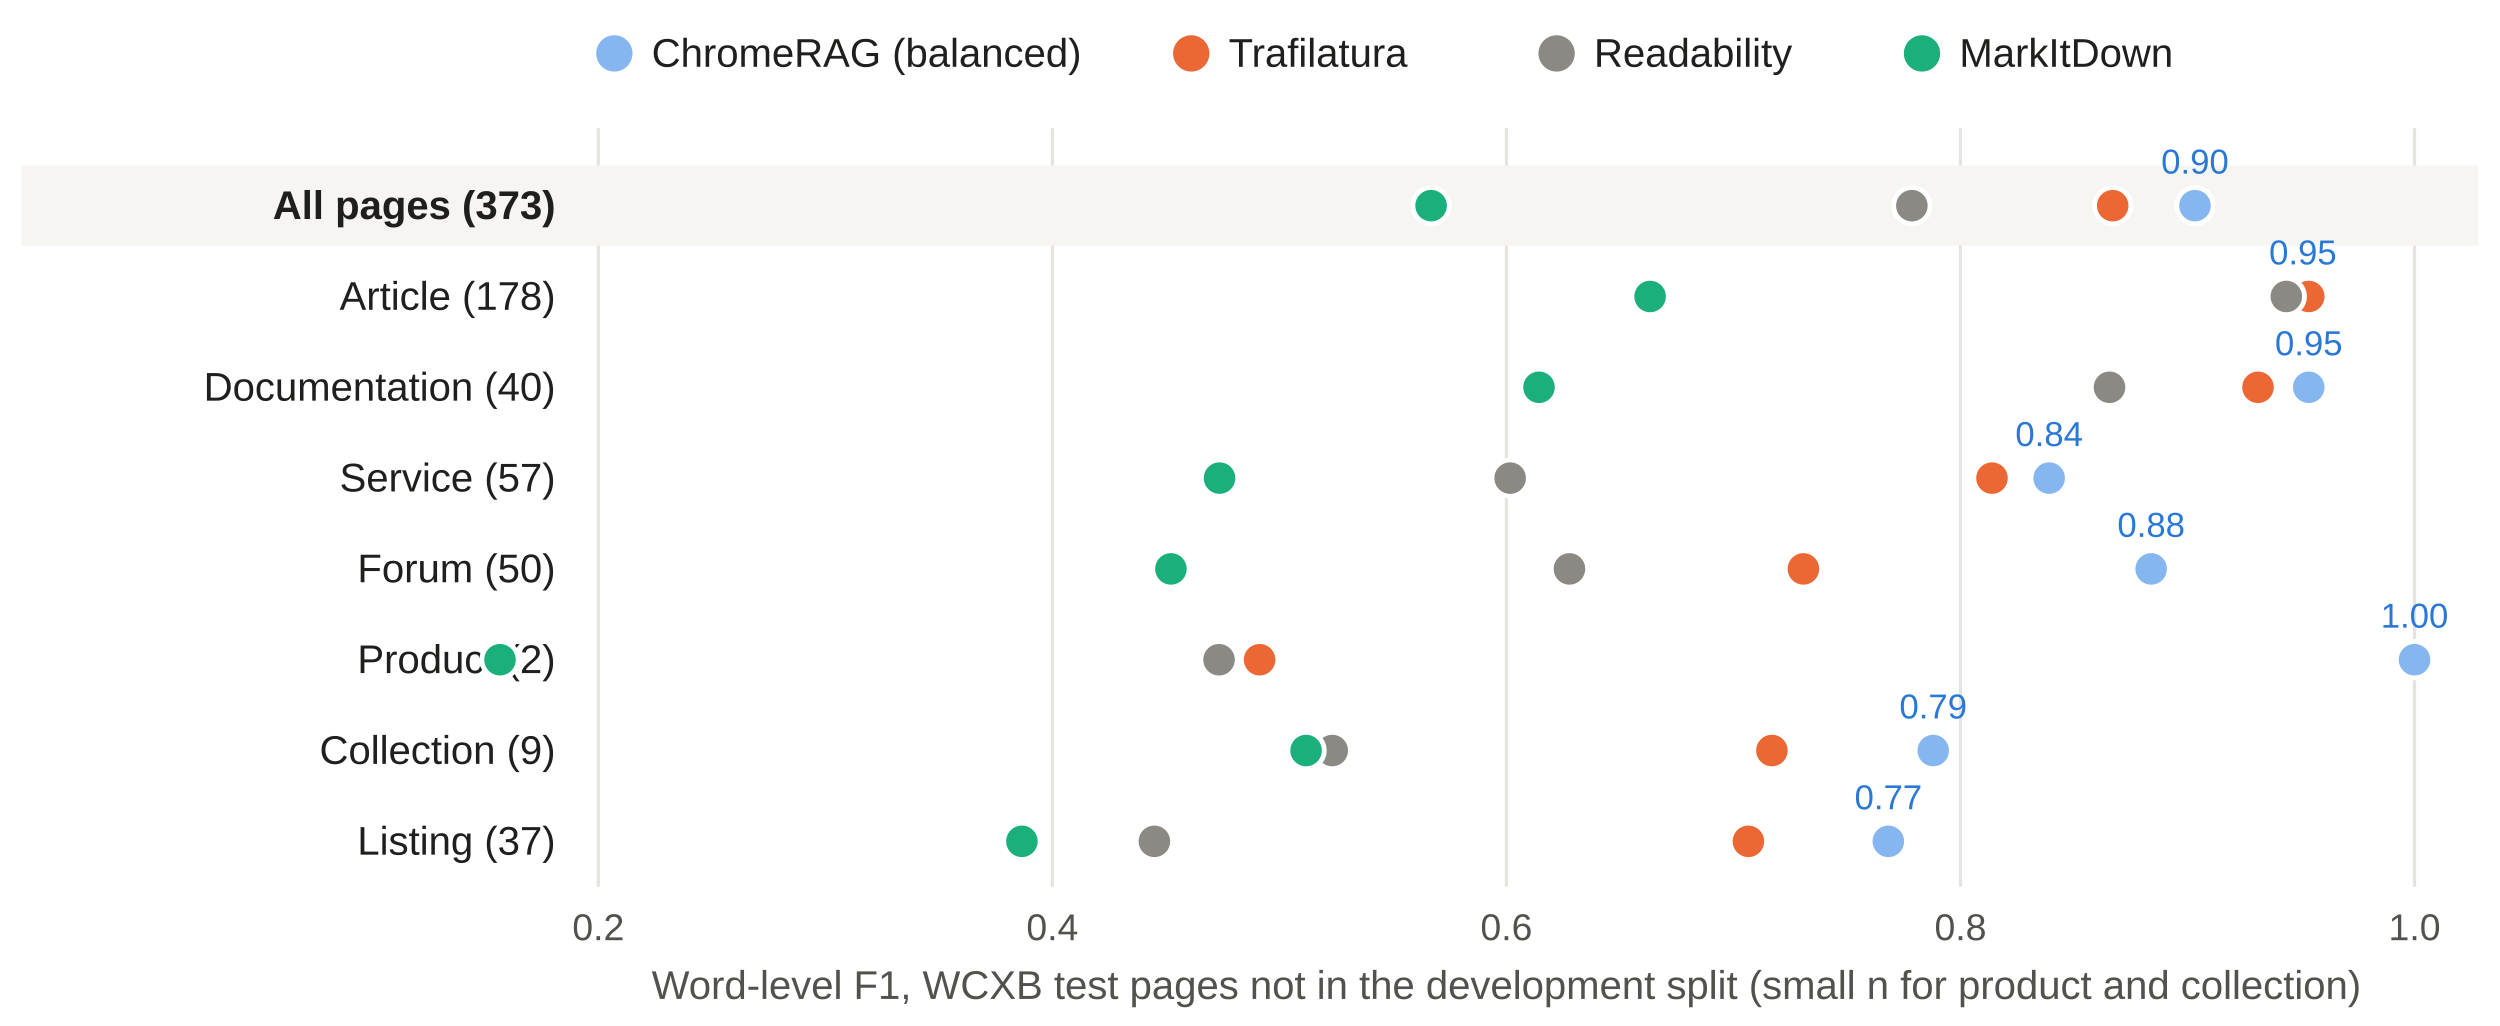
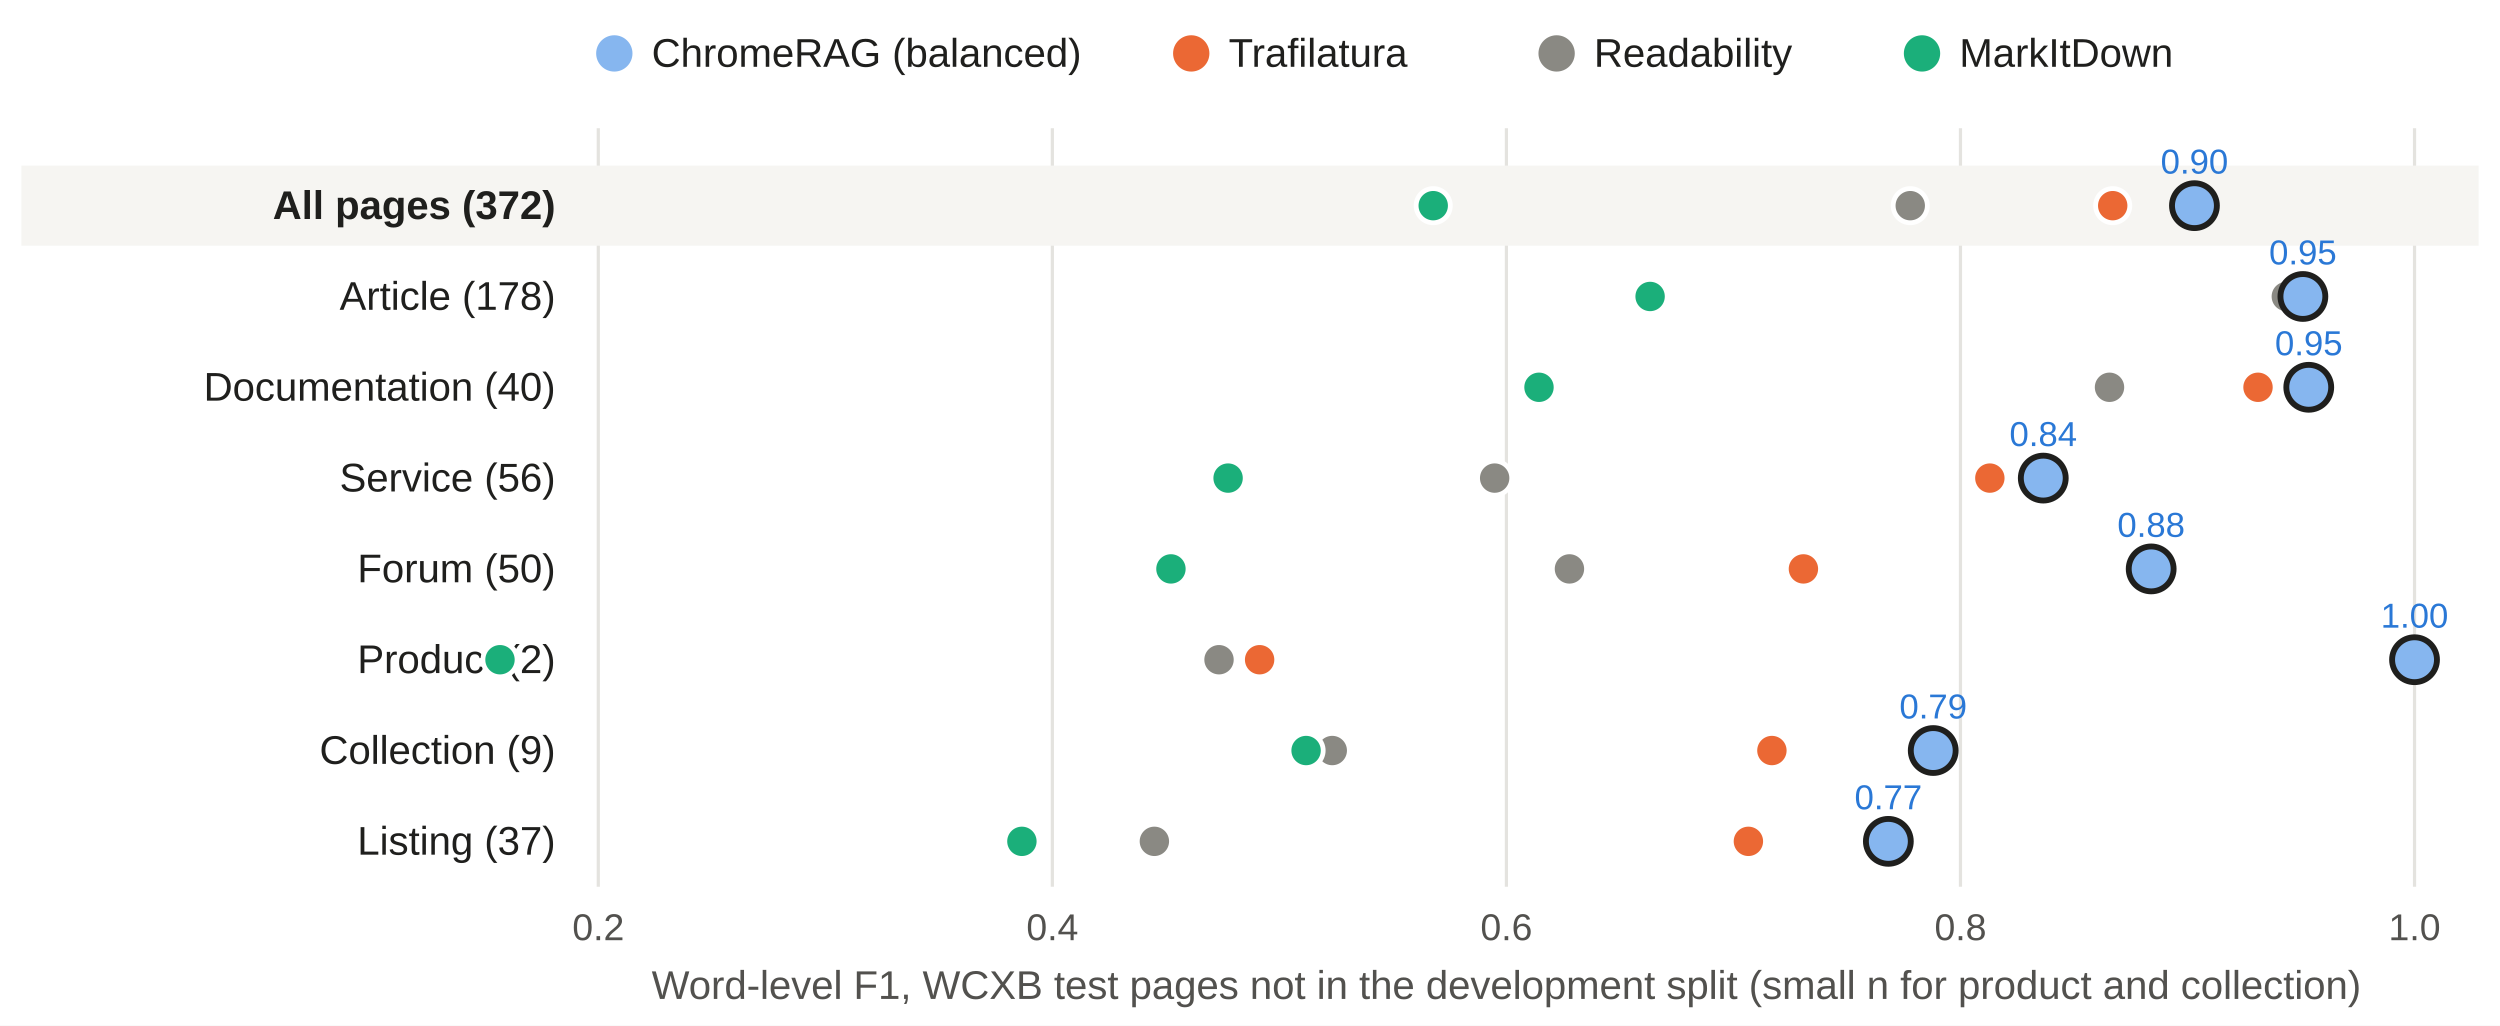
<svg xmlns="http://www.w3.org/2000/svg" width="468pt" height="192pt" viewBox="0 0 468 192" font-family="Arial, Helvetica, sans-serif">
  <rect width="468" height="192" fill="#ffffff" />
  <line x1="112.0" y1="24" x2="112.0" y2="166" stroke="#e4e3df" stroke-width="0.6" />
  <text x="112.0" y="176.0" font-size="7" text-anchor="middle" font-weight="normal" fill="#52514e" dominant-baseline="auto">0.2</text>
  <line x1="197.0" y1="24" x2="197.0" y2="166" stroke="#e4e3df" stroke-width="0.6" />
  <text x="197.0" y="176.0" font-size="7" text-anchor="middle" font-weight="normal" fill="#52514e" dominant-baseline="auto">0.4</text>
  <line x1="282.0" y1="24" x2="282.0" y2="166" stroke="#e4e3df" stroke-width="0.6" />
  <text x="282.0" y="176.0" font-size="7" text-anchor="middle" font-weight="normal" fill="#52514e" dominant-baseline="auto">0.6</text>
  <line x1="367.0" y1="24" x2="367.0" y2="166" stroke="#e4e3df" stroke-width="0.6" />
  <text x="367.0" y="176.0" font-size="7" text-anchor="middle" font-weight="normal" fill="#52514e" dominant-baseline="auto">0.8</text>
  <line x1="452.0" y1="24" x2="452.0" y2="166" stroke="#e4e3df" stroke-width="0.6" />
  <text x="452.0" y="176.0" font-size="7" text-anchor="middle" font-weight="normal" fill="#52514e" dominant-baseline="auto">1.0</text>
  <text x="282.0" y="187.0" font-size="7.5" text-anchor="middle" font-weight="normal" fill="#52514e" dominant-baseline="auto">Word-level F1, WCXB test pages not in the development split (small n for product and collection)</text>
  <circle cx="115.0" cy="10" r="3.4" fill="#86b6ef" />
  <text x="122.0" y="12.5" font-size="7.5" text-anchor="start" font-weight="normal" fill="#1f1f1d" dominant-baseline="auto">ChromeRAG (balanced)</text>
  <circle cx="223.0" cy="10" r="3.4" fill="#eb6834" />
  <text x="230.0" y="12.5" font-size="7.5" text-anchor="start" font-weight="normal" fill="#1f1f1d" dominant-baseline="auto">Trafilatura</text>
  <circle cx="291.4" cy="10" r="3.4" fill="#8a8983" />
  <text x="298.4" y="12.5" font-size="7.5" text-anchor="start" font-weight="normal" fill="#1f1f1d" dominant-baseline="auto">Readability</text>
  <circle cx="359.8" cy="10" r="3.4" fill="#1baf7a" />
  <text x="366.8" y="12.5" font-size="7.5" text-anchor="start" font-weight="normal" fill="#1f1f1d" dominant-baseline="auto">MarkItDown</text>
  <rect x="4" y="31.0" width="460" height="15" fill="#f6f5f2" />
-   <text x="104.0" y="41.0" font-size="7.5" text-anchor="end" font-weight="bold" fill="#1f1f1d" dominant-baseline="auto">All pages (373)</text>
-   <circle cx="410.9" cy="38.5" r="3.4" fill="#86b6ef" stroke="#ffffff" stroke-width="0.9" />
-   <circle cx="395.5" cy="38.5" r="3.4" fill="#eb6834" stroke="#ffffff" stroke-width="0.9" />
-   <circle cx="357.9" cy="38.5" r="3.4" fill="#8a8983" stroke="#ffffff" stroke-width="0.9" />
-   <circle cx="267.9" cy="38.5" r="3.4" fill="#1baf7a" stroke="#ffffff" stroke-width="0.9" />
-   <text x="410.9" y="32.5" font-size="6.5" text-anchor="middle" font-weight="normal" fill="#2a78d6" dominant-baseline="auto">0.90</text>
+   <text x="104.0" y="41.0" font-size="7.5" text-anchor="end" font-weight="bold" fill="#1f1f1d" dominant-baseline="auto">All pages (372)</text>
+   <circle cx="395.5" cy="38.5" r="3.2" fill="#eb6834" stroke="#ffffff" stroke-width="0.9" />
+   <circle cx="357.6" cy="38.5" r="3.2" fill="#8a8983" stroke="#ffffff" stroke-width="0.9" />
+   <circle cx="268.3" cy="38.5" r="3.2" fill="#1baf7a" stroke="#ffffff" stroke-width="0.9" />
+   <circle cx="410.8" cy="38.5" r="4.2" fill="#86b6ef" stroke="#1f1f1d" stroke-width="1.1" />
+   <text x="410.8" y="32.5" font-size="6.5" text-anchor="middle" font-weight="normal" fill="#2a78d6" dominant-baseline="auto">0.90</text>
  <text x="104.0" y="58.0" font-size="7.5" text-anchor="end" font-weight="normal" fill="#1f1f1d" dominant-baseline="auto">Article (178)</text>
-   <circle cx="431.1" cy="55.5" r="3.4" fill="#86b6ef" stroke="#ffffff" stroke-width="0.9" />
-   <circle cx="432.2" cy="55.5" r="3.4" fill="#eb6834" stroke="#ffffff" stroke-width="0.9" />
-   <circle cx="428.0" cy="55.5" r="3.4" fill="#8a8983" stroke="#ffffff" stroke-width="0.9" />
-   <circle cx="308.9" cy="55.5" r="3.4" fill="#1baf7a" stroke="#ffffff" stroke-width="0.9" />
+   <circle cx="432.2" cy="55.5" r="3.2" fill="#eb6834" stroke="#ffffff" stroke-width="0.9" />
+   <circle cx="428.0" cy="55.5" r="3.2" fill="#8a8983" stroke="#ffffff" stroke-width="0.9" />
+   <circle cx="308.9" cy="55.5" r="3.2" fill="#1baf7a" stroke="#ffffff" stroke-width="0.9" />
+   <circle cx="431.1" cy="55.5" r="4.2" fill="#86b6ef" stroke="#1f1f1d" stroke-width="1.1" />
  <text x="431.1" y="49.5" font-size="6.5" text-anchor="middle" font-weight="normal" fill="#2a78d6" dominant-baseline="auto">0.95</text>
  <text x="104.0" y="75.0" font-size="7.5" text-anchor="end" font-weight="normal" fill="#1f1f1d" dominant-baseline="auto">Documentation (40)</text>
-   <circle cx="432.2" cy="72.5" r="3.4" fill="#86b6ef" stroke="#ffffff" stroke-width="0.9" />
-   <circle cx="422.7" cy="72.5" r="3.4" fill="#eb6834" stroke="#ffffff" stroke-width="0.9" />
-   <circle cx="394.9" cy="72.5" r="3.4" fill="#8a8983" stroke="#ffffff" stroke-width="0.9" />
-   <circle cx="288.1" cy="72.5" r="3.4" fill="#1baf7a" stroke="#ffffff" stroke-width="0.9" />
+   <circle cx="422.7" cy="72.5" r="3.2" fill="#eb6834" stroke="#ffffff" stroke-width="0.9" />
+   <circle cx="394.9" cy="72.5" r="3.2" fill="#8a8983" stroke="#ffffff" stroke-width="0.9" />
+   <circle cx="288.1" cy="72.5" r="3.2" fill="#1baf7a" stroke="#ffffff" stroke-width="0.9" />
+   <circle cx="432.2" cy="72.5" r="4.2" fill="#86b6ef" stroke="#1f1f1d" stroke-width="1.1" />
  <text x="432.2" y="66.5" font-size="6.5" text-anchor="middle" font-weight="normal" fill="#2a78d6" dominant-baseline="auto">0.95</text>
-   <text x="104.0" y="92.0" font-size="7.5" text-anchor="end" font-weight="normal" fill="#1f1f1d" dominant-baseline="auto">Service (57)</text>
-   <circle cx="383.6" cy="89.5" r="3.4" fill="#86b6ef" stroke="#ffffff" stroke-width="0.9" />
-   <circle cx="372.9" cy="89.5" r="3.4" fill="#eb6834" stroke="#ffffff" stroke-width="0.9" />
-   <circle cx="282.7" cy="89.5" r="3.4" fill="#8a8983" stroke="#ffffff" stroke-width="0.9" />
-   <circle cx="228.3" cy="89.5" r="3.4" fill="#1baf7a" stroke="#ffffff" stroke-width="0.9" />
-   <text x="383.6" y="83.5" font-size="6.5" text-anchor="middle" font-weight="normal" fill="#2a78d6" dominant-baseline="auto">0.84</text>
+   <text x="104.0" y="92.0" font-size="7.5" text-anchor="end" font-weight="normal" fill="#1f1f1d" dominant-baseline="auto">Service (56)</text>
+   <circle cx="372.5" cy="89.5" r="3.2" fill="#eb6834" stroke="#ffffff" stroke-width="0.9" />
+   <circle cx="279.8" cy="89.5" r="3.2" fill="#8a8983" stroke="#ffffff" stroke-width="0.9" />
+   <circle cx="229.9" cy="89.5" r="3.2" fill="#1baf7a" stroke="#ffffff" stroke-width="0.9" />
+   <circle cx="382.5" cy="89.5" r="4.2" fill="#86b6ef" stroke="#1f1f1d" stroke-width="1.1" />
+   <text x="382.5" y="83.5" font-size="6.5" text-anchor="middle" font-weight="normal" fill="#2a78d6" dominant-baseline="auto">0.84</text>
  <text x="104.0" y="109.0" font-size="7.5" text-anchor="end" font-weight="normal" fill="#1f1f1d" dominant-baseline="auto">Forum (50)</text>
-   <circle cx="402.7" cy="106.5" r="3.4" fill="#86b6ef" stroke="#ffffff" stroke-width="0.9" />
-   <circle cx="337.6" cy="106.5" r="3.4" fill="#eb6834" stroke="#ffffff" stroke-width="0.9" />
-   <circle cx="293.8" cy="106.5" r="3.4" fill="#8a8983" stroke="#ffffff" stroke-width="0.9" />
-   <circle cx="219.2" cy="106.5" r="3.4" fill="#1baf7a" stroke="#ffffff" stroke-width="0.9" />
+   <circle cx="337.6" cy="106.5" r="3.2" fill="#eb6834" stroke="#ffffff" stroke-width="0.9" />
+   <circle cx="293.8" cy="106.5" r="3.2" fill="#8a8983" stroke="#ffffff" stroke-width="0.9" />
+   <circle cx="219.2" cy="106.5" r="3.2" fill="#1baf7a" stroke="#ffffff" stroke-width="0.9" />
+   <circle cx="402.7" cy="106.5" r="4.2" fill="#86b6ef" stroke="#1f1f1d" stroke-width="1.1" />
  <text x="402.7" y="100.5" font-size="6.5" text-anchor="middle" font-weight="normal" fill="#2a78d6" dominant-baseline="auto">0.88</text>
  <text x="104.0" y="126.0" font-size="7.5" text-anchor="end" font-weight="normal" fill="#1f1f1d" dominant-baseline="auto">Product (2)</text>
-   <circle cx="452.0" cy="123.5" r="3.4" fill="#86b6ef" stroke="#ffffff" stroke-width="0.9" />
-   <circle cx="235.8" cy="123.5" r="3.4" fill="#eb6834" stroke="#ffffff" stroke-width="0.9" />
-   <circle cx="228.2" cy="123.5" r="3.4" fill="#8a8983" stroke="#ffffff" stroke-width="0.9" />
-   <circle cx="93.6" cy="123.5" r="3.4" fill="#1baf7a" stroke="#ffffff" stroke-width="0.9" />
+   <circle cx="235.8" cy="123.5" r="3.2" fill="#eb6834" stroke="#ffffff" stroke-width="0.9" />
+   <circle cx="228.2" cy="123.5" r="3.2" fill="#8a8983" stroke="#ffffff" stroke-width="0.9" />
+   <circle cx="93.6" cy="123.5" r="3.2" fill="#1baf7a" stroke="#ffffff" stroke-width="0.9" />
+   <circle cx="452.0" cy="123.5" r="4.2" fill="#86b6ef" stroke="#1f1f1d" stroke-width="1.1" />
  <text x="452.0" y="117.5" font-size="6.5" text-anchor="middle" font-weight="normal" fill="#2a78d6" dominant-baseline="auto">1.00</text>
  <text x="104.0" y="143.0" font-size="7.5" text-anchor="end" font-weight="normal" fill="#1f1f1d" dominant-baseline="auto">Collection (9)</text>
-   <circle cx="361.9" cy="140.5" r="3.4" fill="#86b6ef" stroke="#ffffff" stroke-width="0.9" />
-   <circle cx="331.7" cy="140.5" r="3.4" fill="#eb6834" stroke="#ffffff" stroke-width="0.9" />
-   <circle cx="249.4" cy="140.5" r="3.4" fill="#8a8983" stroke="#ffffff" stroke-width="0.9" />
-   <circle cx="244.5" cy="140.5" r="3.4" fill="#1baf7a" stroke="#ffffff" stroke-width="0.9" />
+   <circle cx="331.7" cy="140.5" r="3.2" fill="#eb6834" stroke="#ffffff" stroke-width="0.9" />
+   <circle cx="249.4" cy="140.5" r="3.2" fill="#8a8983" stroke="#ffffff" stroke-width="0.9" />
+   <circle cx="244.5" cy="140.5" r="3.2" fill="#1baf7a" stroke="#ffffff" stroke-width="0.9" />
+   <circle cx="361.9" cy="140.5" r="4.2" fill="#86b6ef" stroke="#1f1f1d" stroke-width="1.1" />
  <text x="361.9" y="134.5" font-size="6.5" text-anchor="middle" font-weight="normal" fill="#2a78d6" dominant-baseline="auto">0.79</text>
  <text x="104.0" y="160.0" font-size="7.5" text-anchor="end" font-weight="normal" fill="#1f1f1d" dominant-baseline="auto">Listing (37)</text>
-   <circle cx="353.5" cy="157.5" r="3.4" fill="#86b6ef" stroke="#ffffff" stroke-width="0.9" />
-   <circle cx="327.3" cy="157.5" r="3.4" fill="#eb6834" stroke="#ffffff" stroke-width="0.9" />
-   <circle cx="216.1" cy="157.5" r="3.4" fill="#8a8983" stroke="#ffffff" stroke-width="0.9" />
-   <circle cx="191.3" cy="157.5" r="3.4" fill="#1baf7a" stroke="#ffffff" stroke-width="0.9" />
+   <circle cx="327.3" cy="157.5" r="3.2" fill="#eb6834" stroke="#ffffff" stroke-width="0.9" />
+   <circle cx="216.1" cy="157.5" r="3.2" fill="#8a8983" stroke="#ffffff" stroke-width="0.9" />
+   <circle cx="191.3" cy="157.5" r="3.2" fill="#1baf7a" stroke="#ffffff" stroke-width="0.9" />
+   <circle cx="353.5" cy="157.5" r="4.2" fill="#86b6ef" stroke="#1f1f1d" stroke-width="1.1" />
  <text x="353.5" y="151.5" font-size="6.5" text-anchor="middle" font-weight="normal" fill="#2a78d6" dominant-baseline="auto">0.77</text>
</svg>
